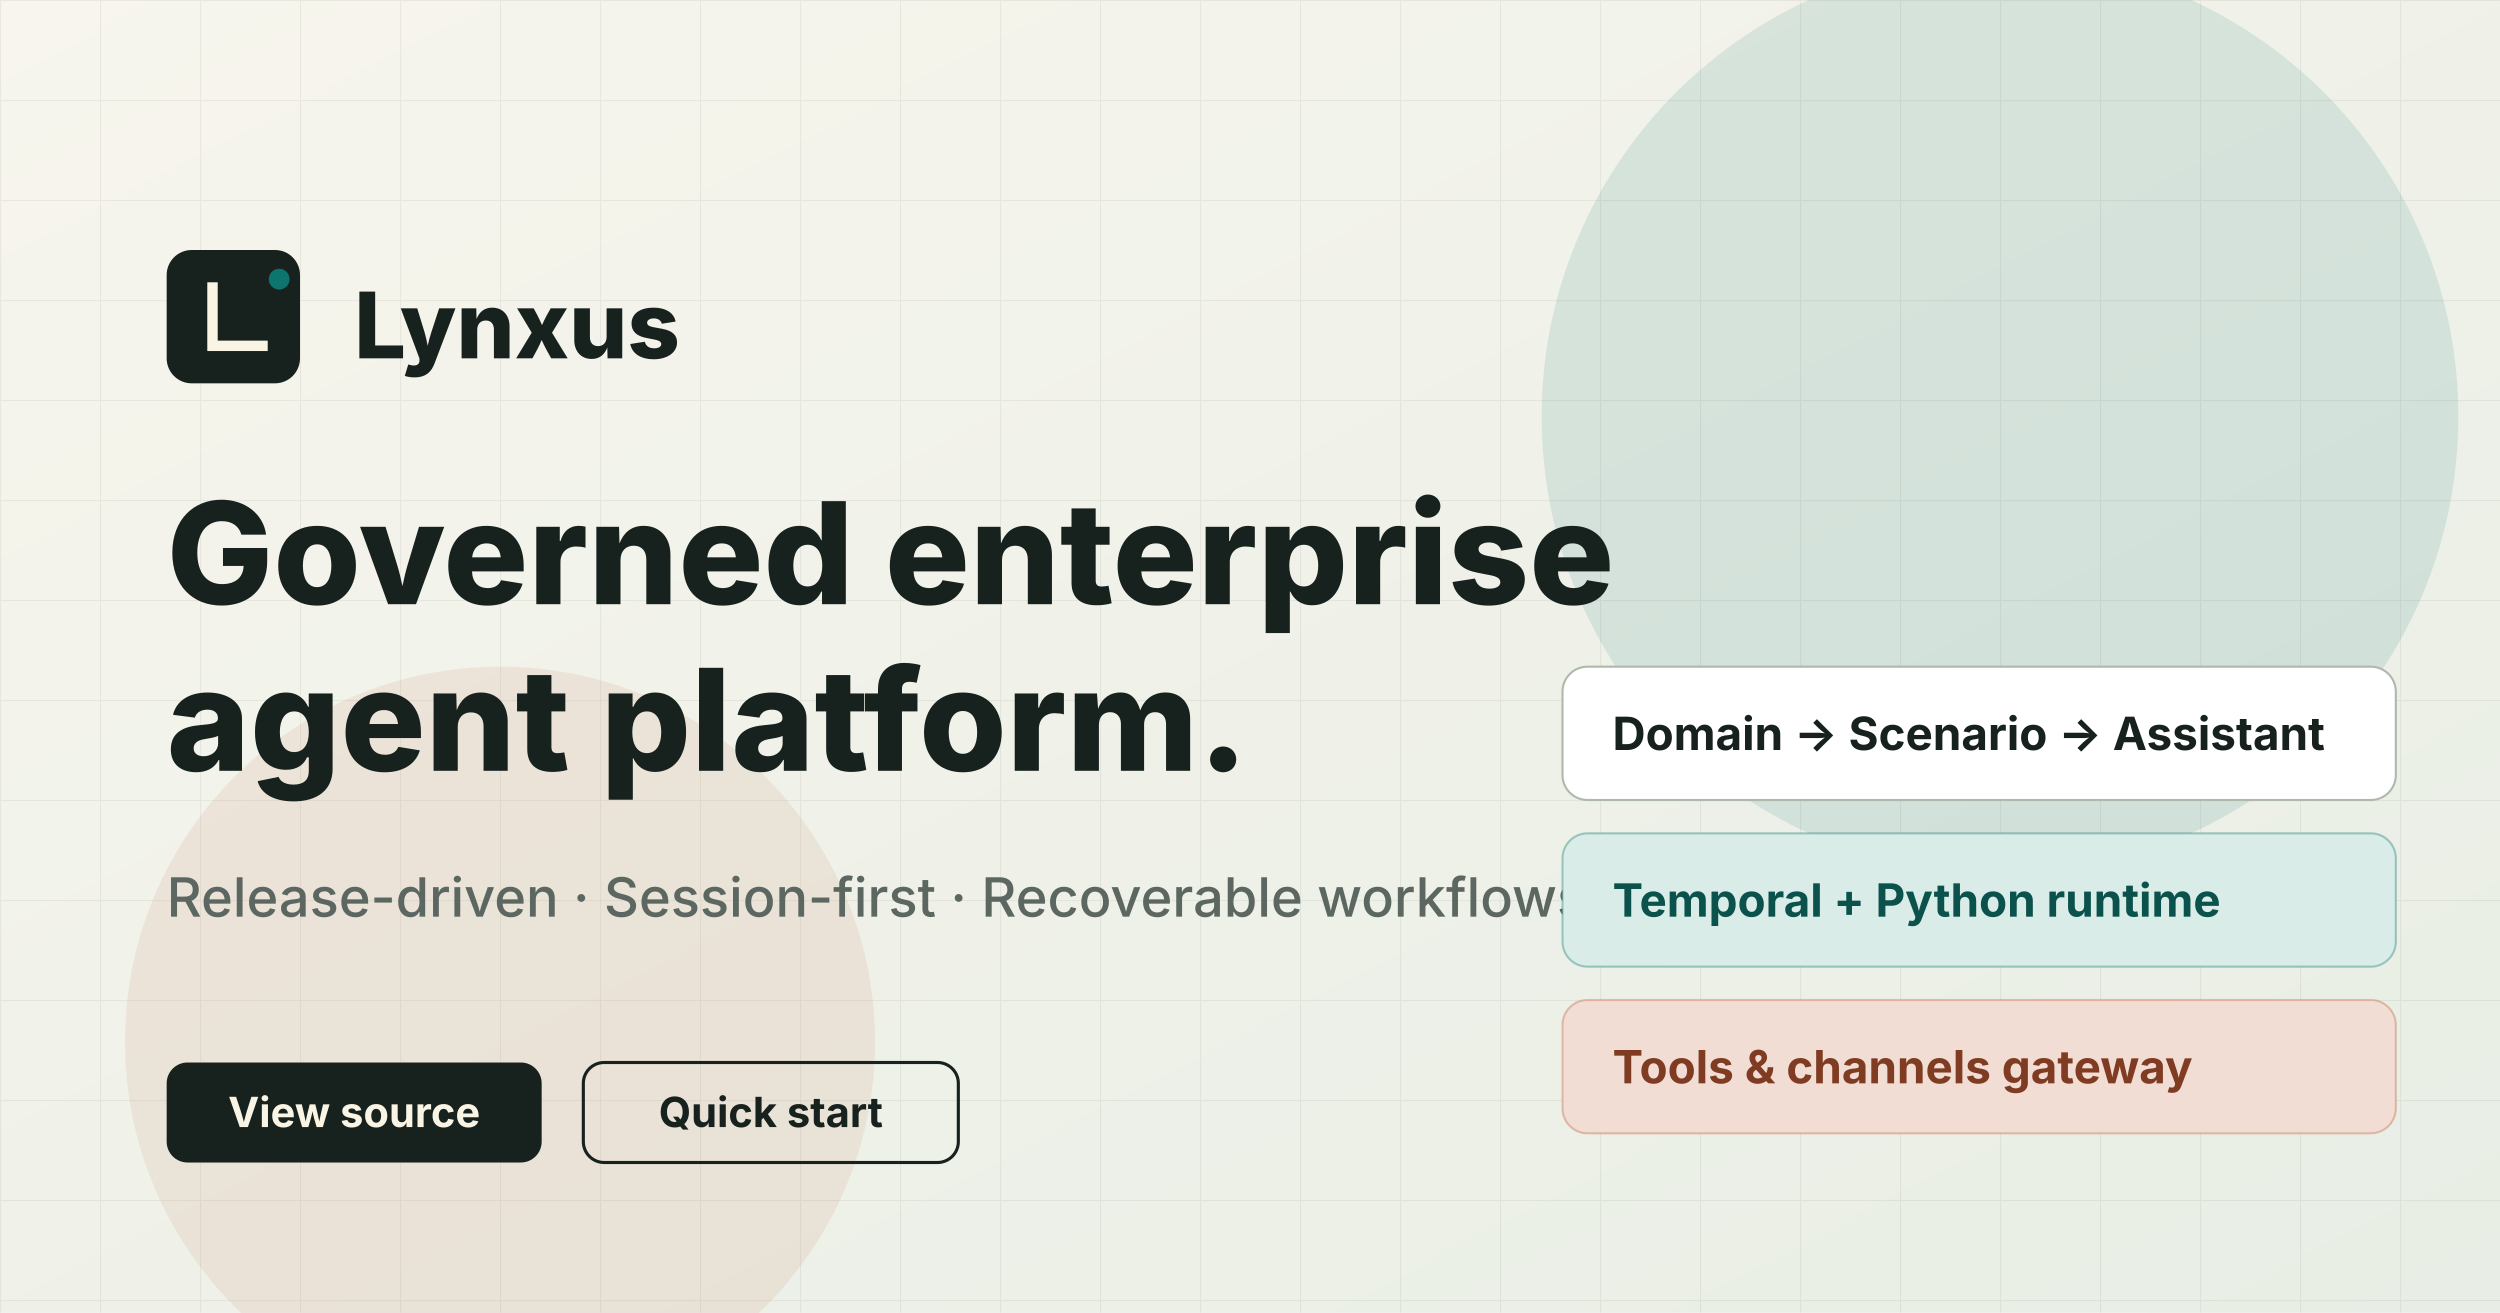
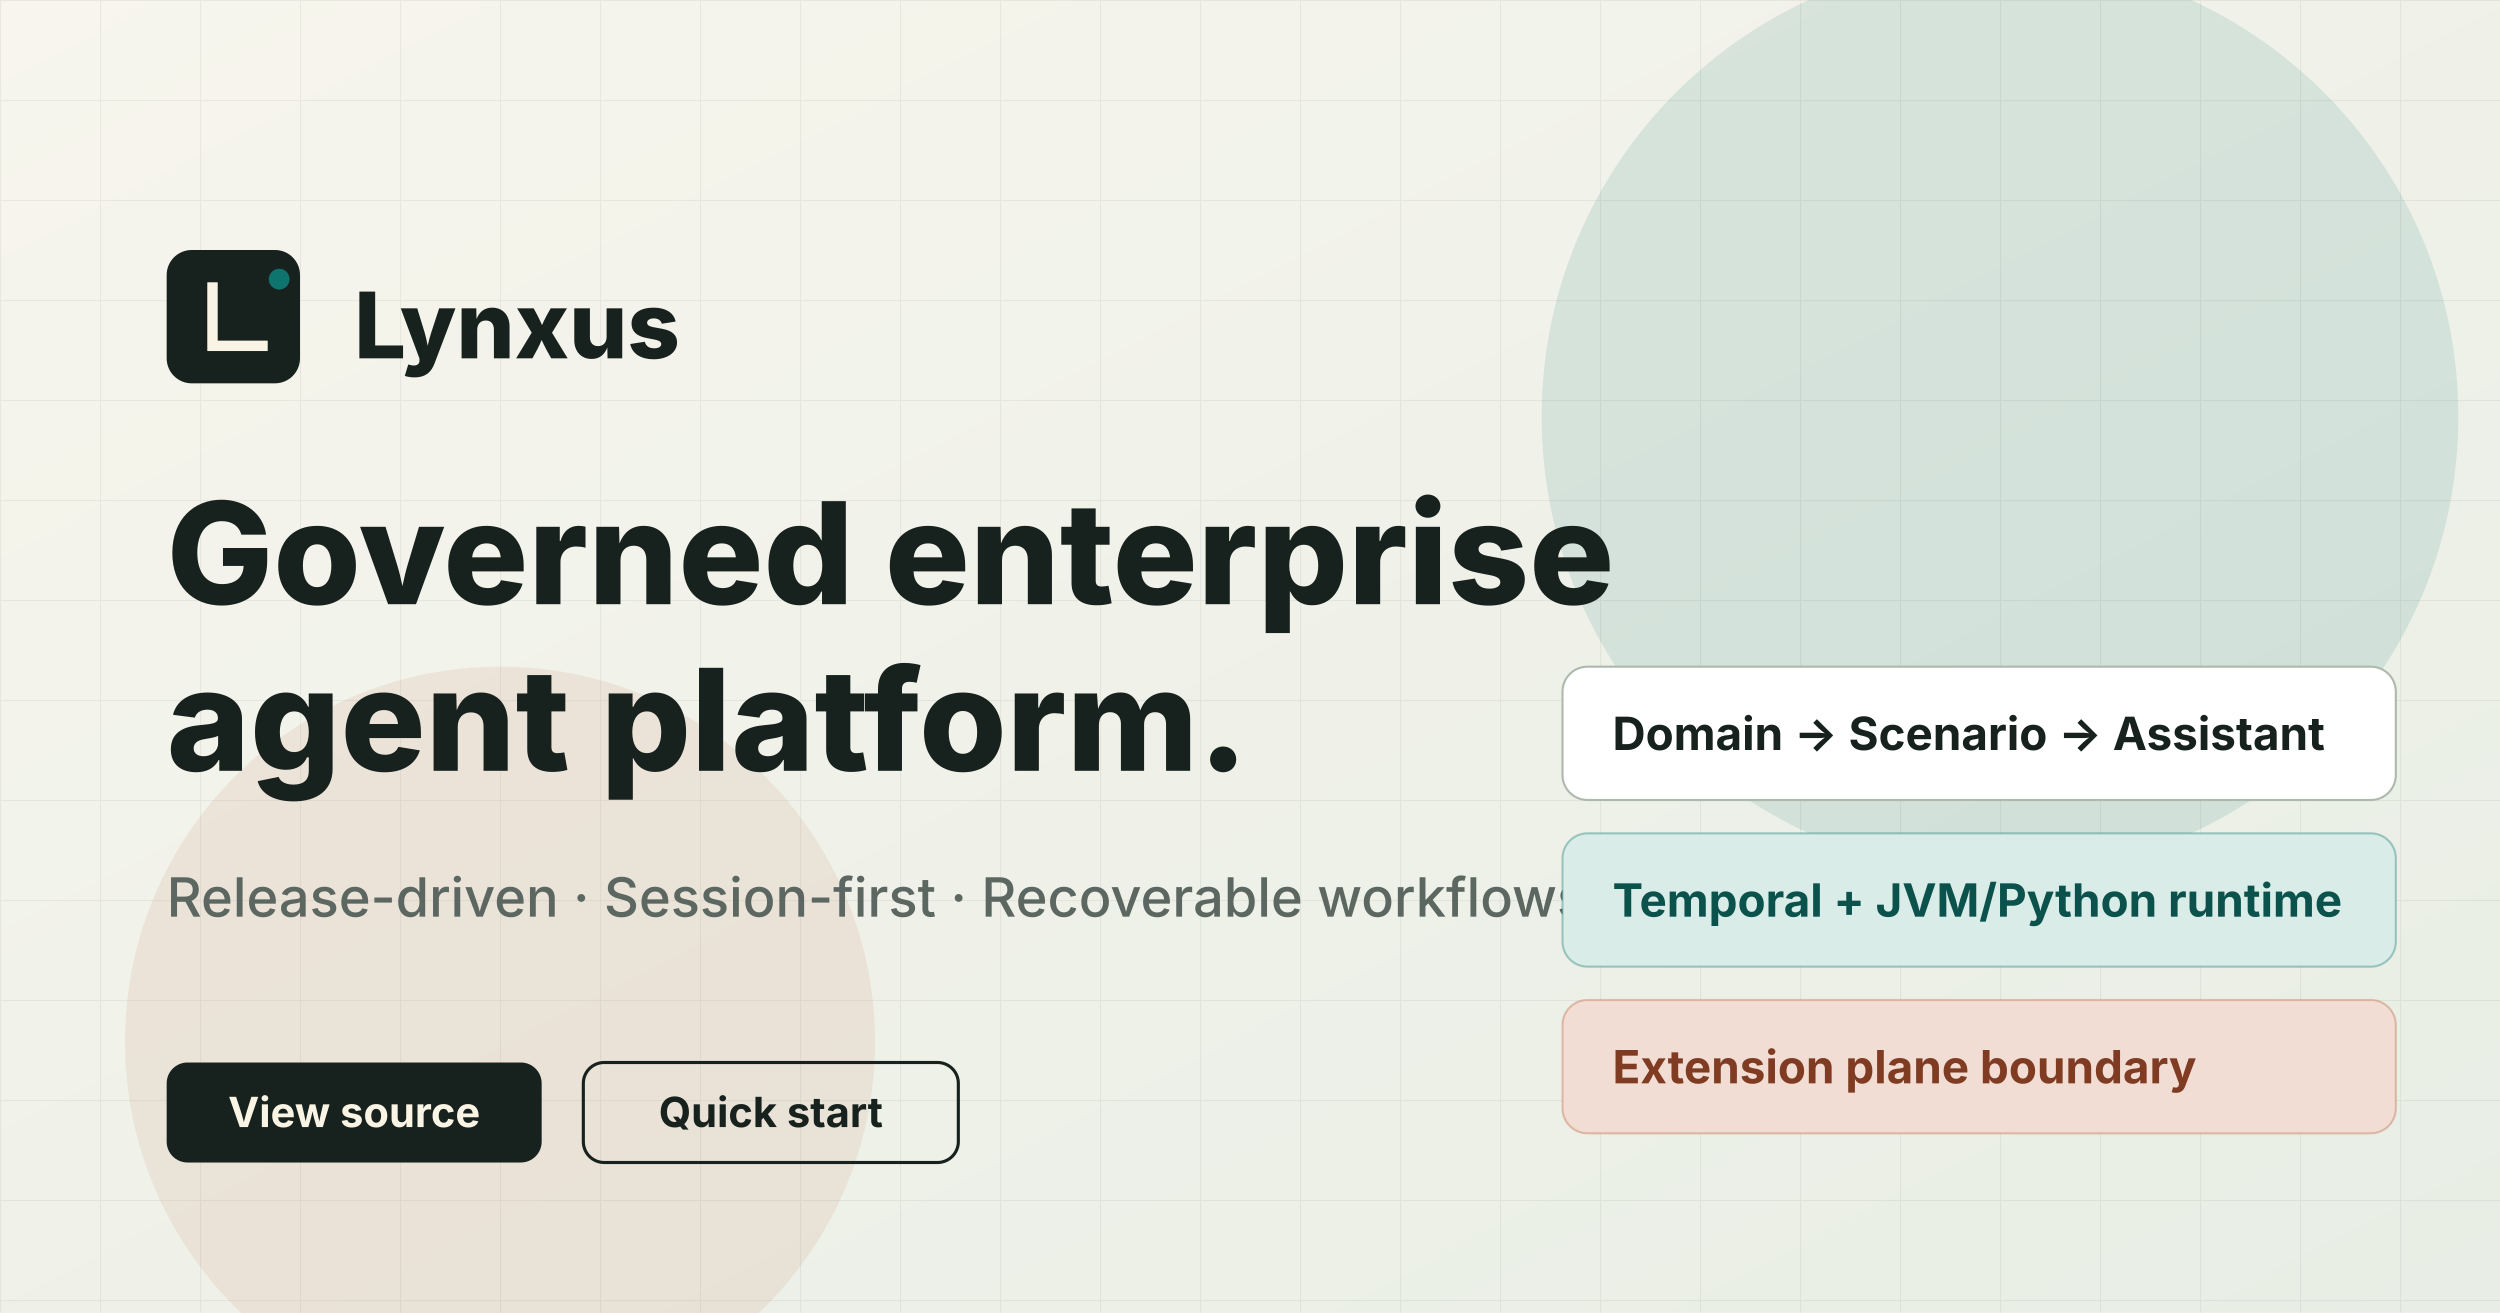
<svg xmlns="http://www.w3.org/2000/svg" viewBox="0 0 1200 630" width="1200" height="630">
  <defs>
    <linearGradient id="bg" x1="0" y1="0" x2="1" y2="1">
      <stop offset="0" stop-color="#f7f5ed" />
      <stop offset="1" stop-color="#e8eee5" />
    </linearGradient>
    <pattern id="grid" width="48" height="48" patternUnits="userSpaceOnUse">
      <path d="M48 0 L0 0 L0 48" fill="none" stroke="#17211d" stroke-opacity="0.06" stroke-width="1" />
    </pattern>
  </defs>
  <rect width="1200" height="630" fill="url(#bg)" />
  <rect width="1200" height="630" fill="url(#grid)" />
  <circle cx="960" cy="200" r="220" fill="#0d746e" fill-opacity="0.12" />
  <circle cx="240" cy="500" r="180" fill="#b85f3b" fill-opacity="0.10" />
  <g transform="translate(80,120)">
    <rect width="64" height="64" rx="12" fill="#17211d" />
    <path d="M22 18 V46 H46" stroke="#faf4e5" stroke-width="5" stroke-linecap="square" fill="none" />
    <circle cx="54" cy="14" r="5" fill="#0d746e" />
  </g>
  <text x="170" y="172" font-family="Inter, system-ui, sans-serif" font-size="44" font-weight="800" fill="#17211d">Lynxus</text>
  <text x="80" y="290" font-family="Inter, system-ui, sans-serif" font-size="68" font-weight="800" fill="#17211d">Governed enterprise</text>
  <text x="80" y="370" font-family="Inter, system-ui, sans-serif" font-size="68" font-weight="800" fill="#17211d">agent platform.</text>
  <text x="80" y="440" font-family="Inter, system-ui, sans-serif" font-size="26" font-weight="500" fill="#5c6761">Release-driven · Session-first · Recoverable workflows</text>
  <g transform="translate(80,510)" font-family="Inter, system-ui, sans-serif" font-size="20" font-weight="700">
    <rect width="180" height="48" rx="10" fill="#17211d" />
    <text x="90" y="31" text-anchor="middle" fill="#faf4e5">View source</text>
    <rect x="200" width="180" height="48" rx="10" fill="none" stroke="#17211d" stroke-width="1.5" />
    <text x="290" y="31" text-anchor="middle" fill="#17211d">Quick start</text>
  </g>
  <g transform="translate(750,320)" font-family="Inter, system-ui, sans-serif" font-size="22" font-weight="700" fill="#17211d">
    <rect width="400" height="64" rx="12" fill="#ffffff" stroke="#aeb8ac" />
    <text x="24" y="40">Domain → Scenario → Assistant</text>
    <rect y="80" width="400" height="64" rx="12" fill="#d9ece7" stroke="#0d746e" stroke-opacity="0.35" />
-     <text x="24" y="120" fill="#0b514c">Temporal + Python runtime</text>
+     <text x="24" y="120" fill="#0b514c">Temporal + JVM/Python runtime</text>
    <rect y="160" width="400" height="64" rx="12" fill="#f2ddd4" stroke="#b85f3b" stroke-opacity="0.35" />
-     <text x="24" y="200" fill="#7f3c23">Tools &amp; channels gateway</text>
+     <text x="24" y="200" fill="#7f3c23">Extension plane boundary</text>
  </g>
</svg>
